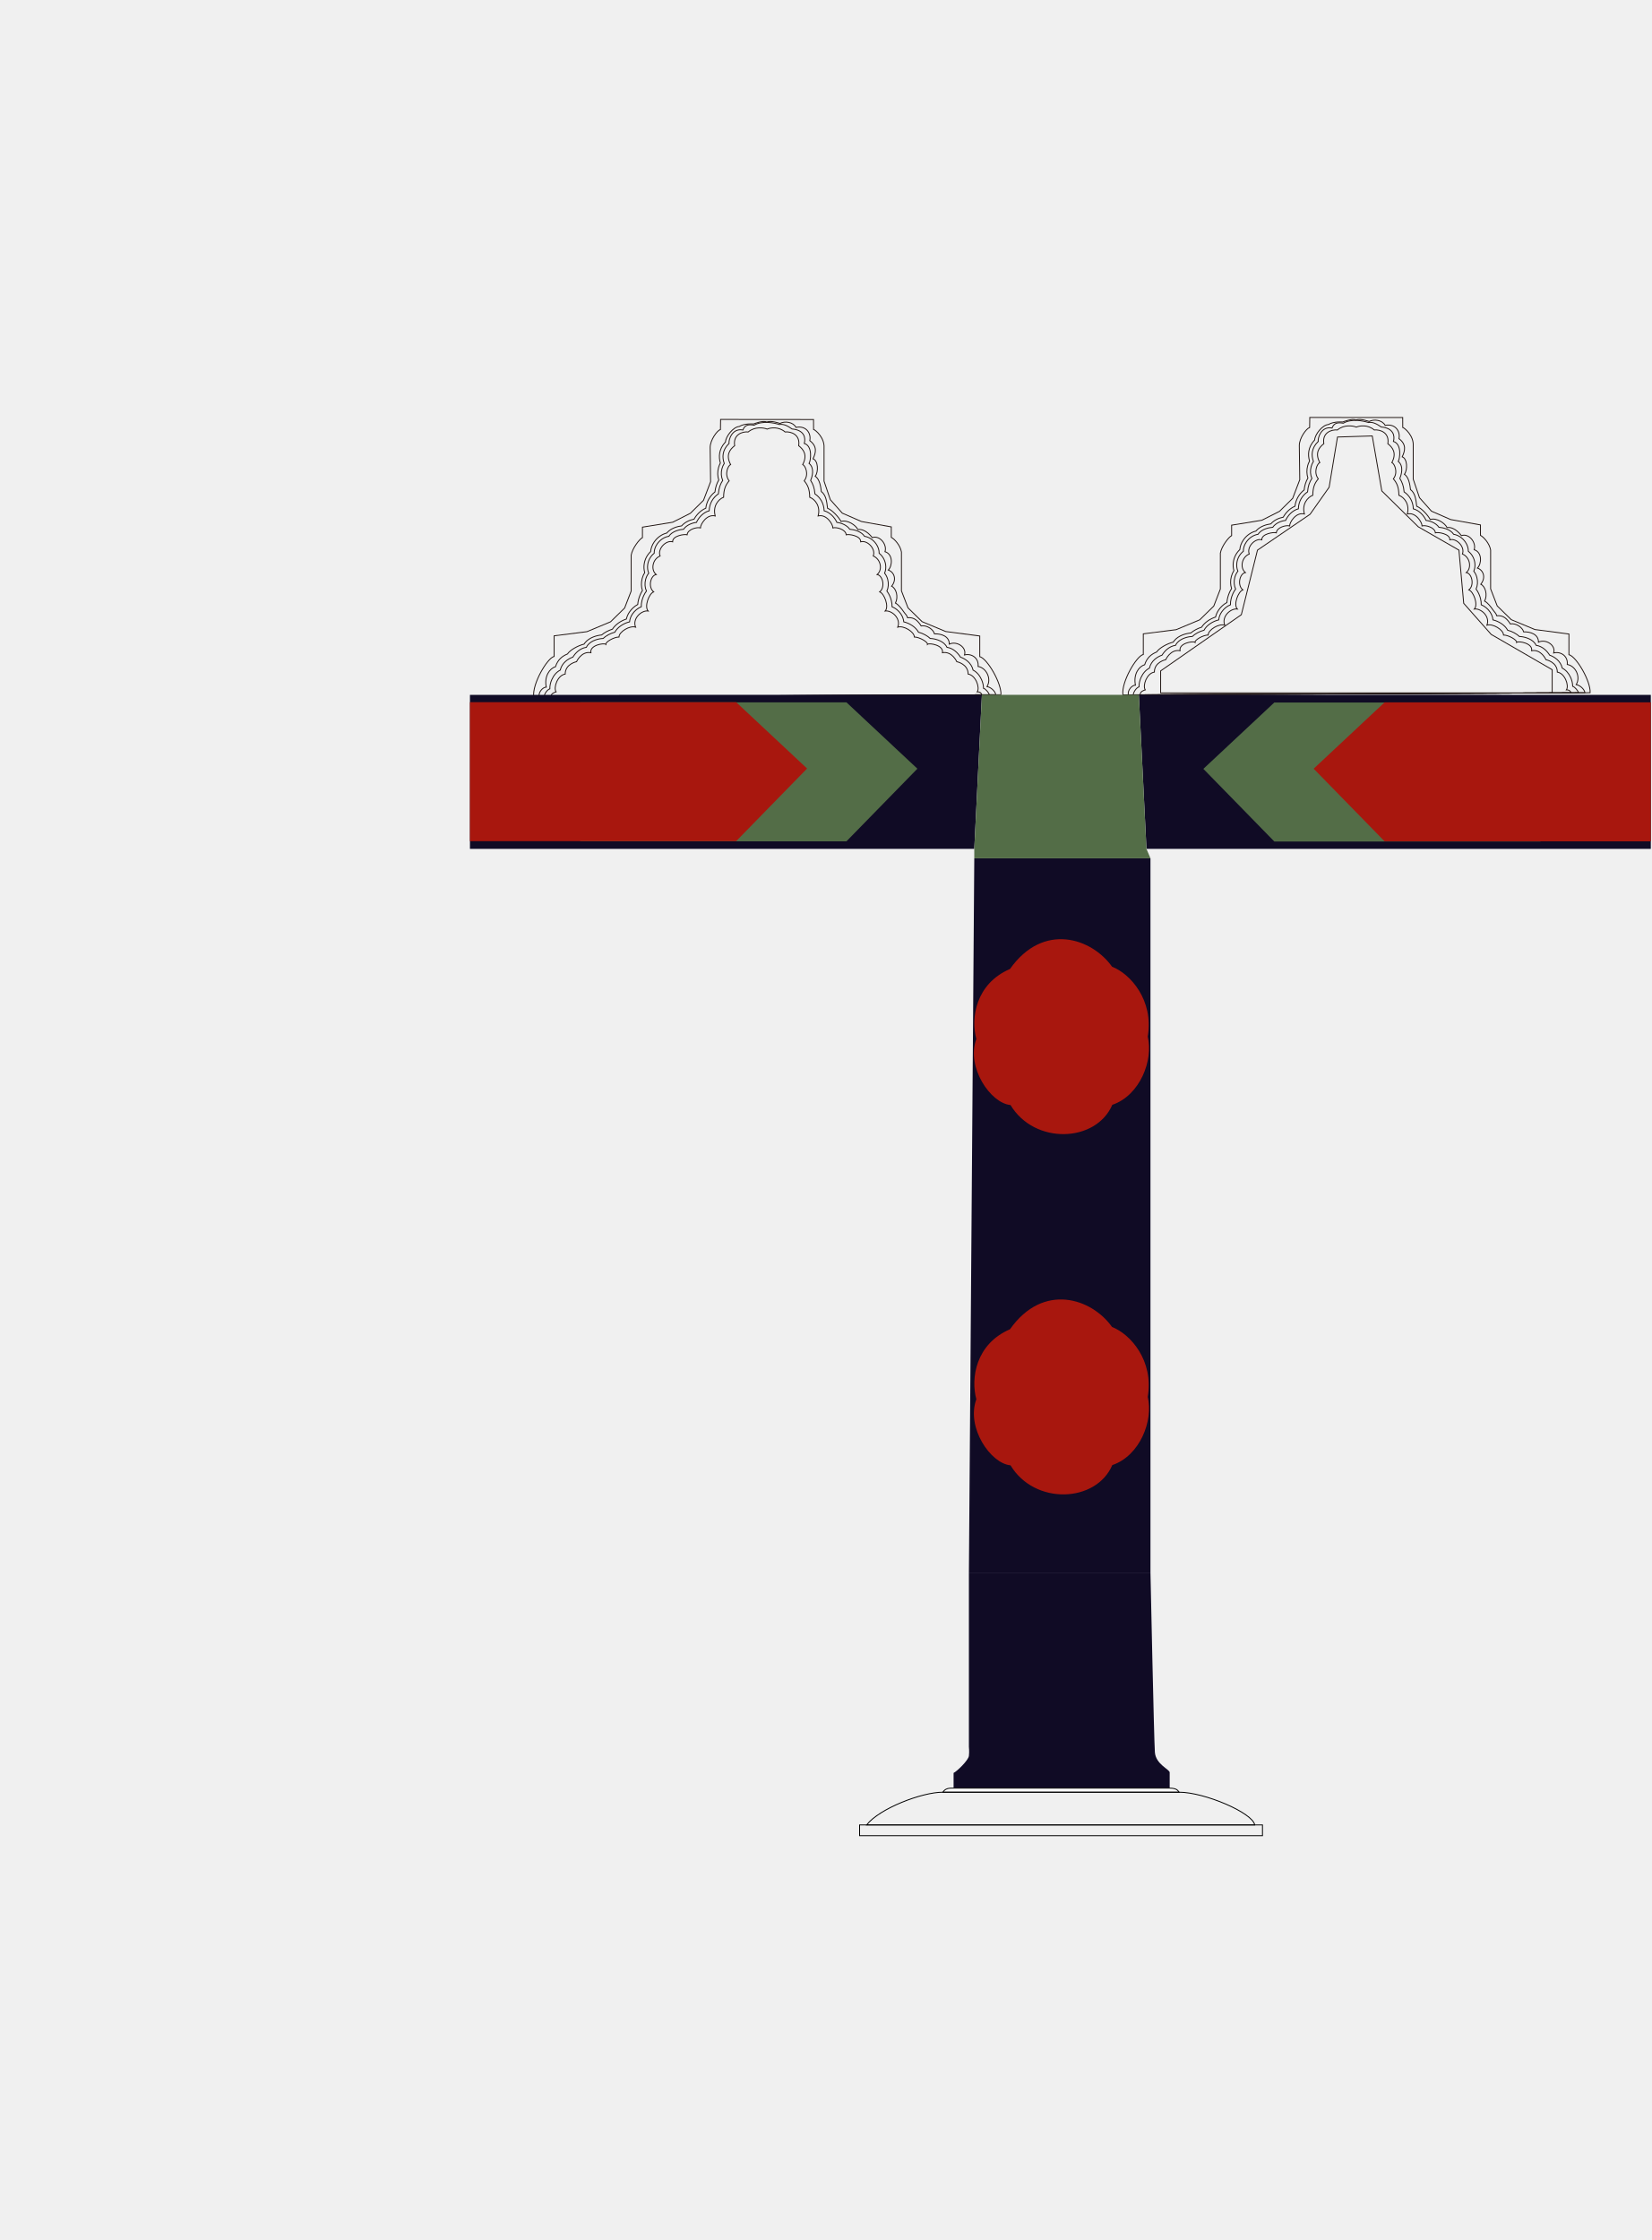
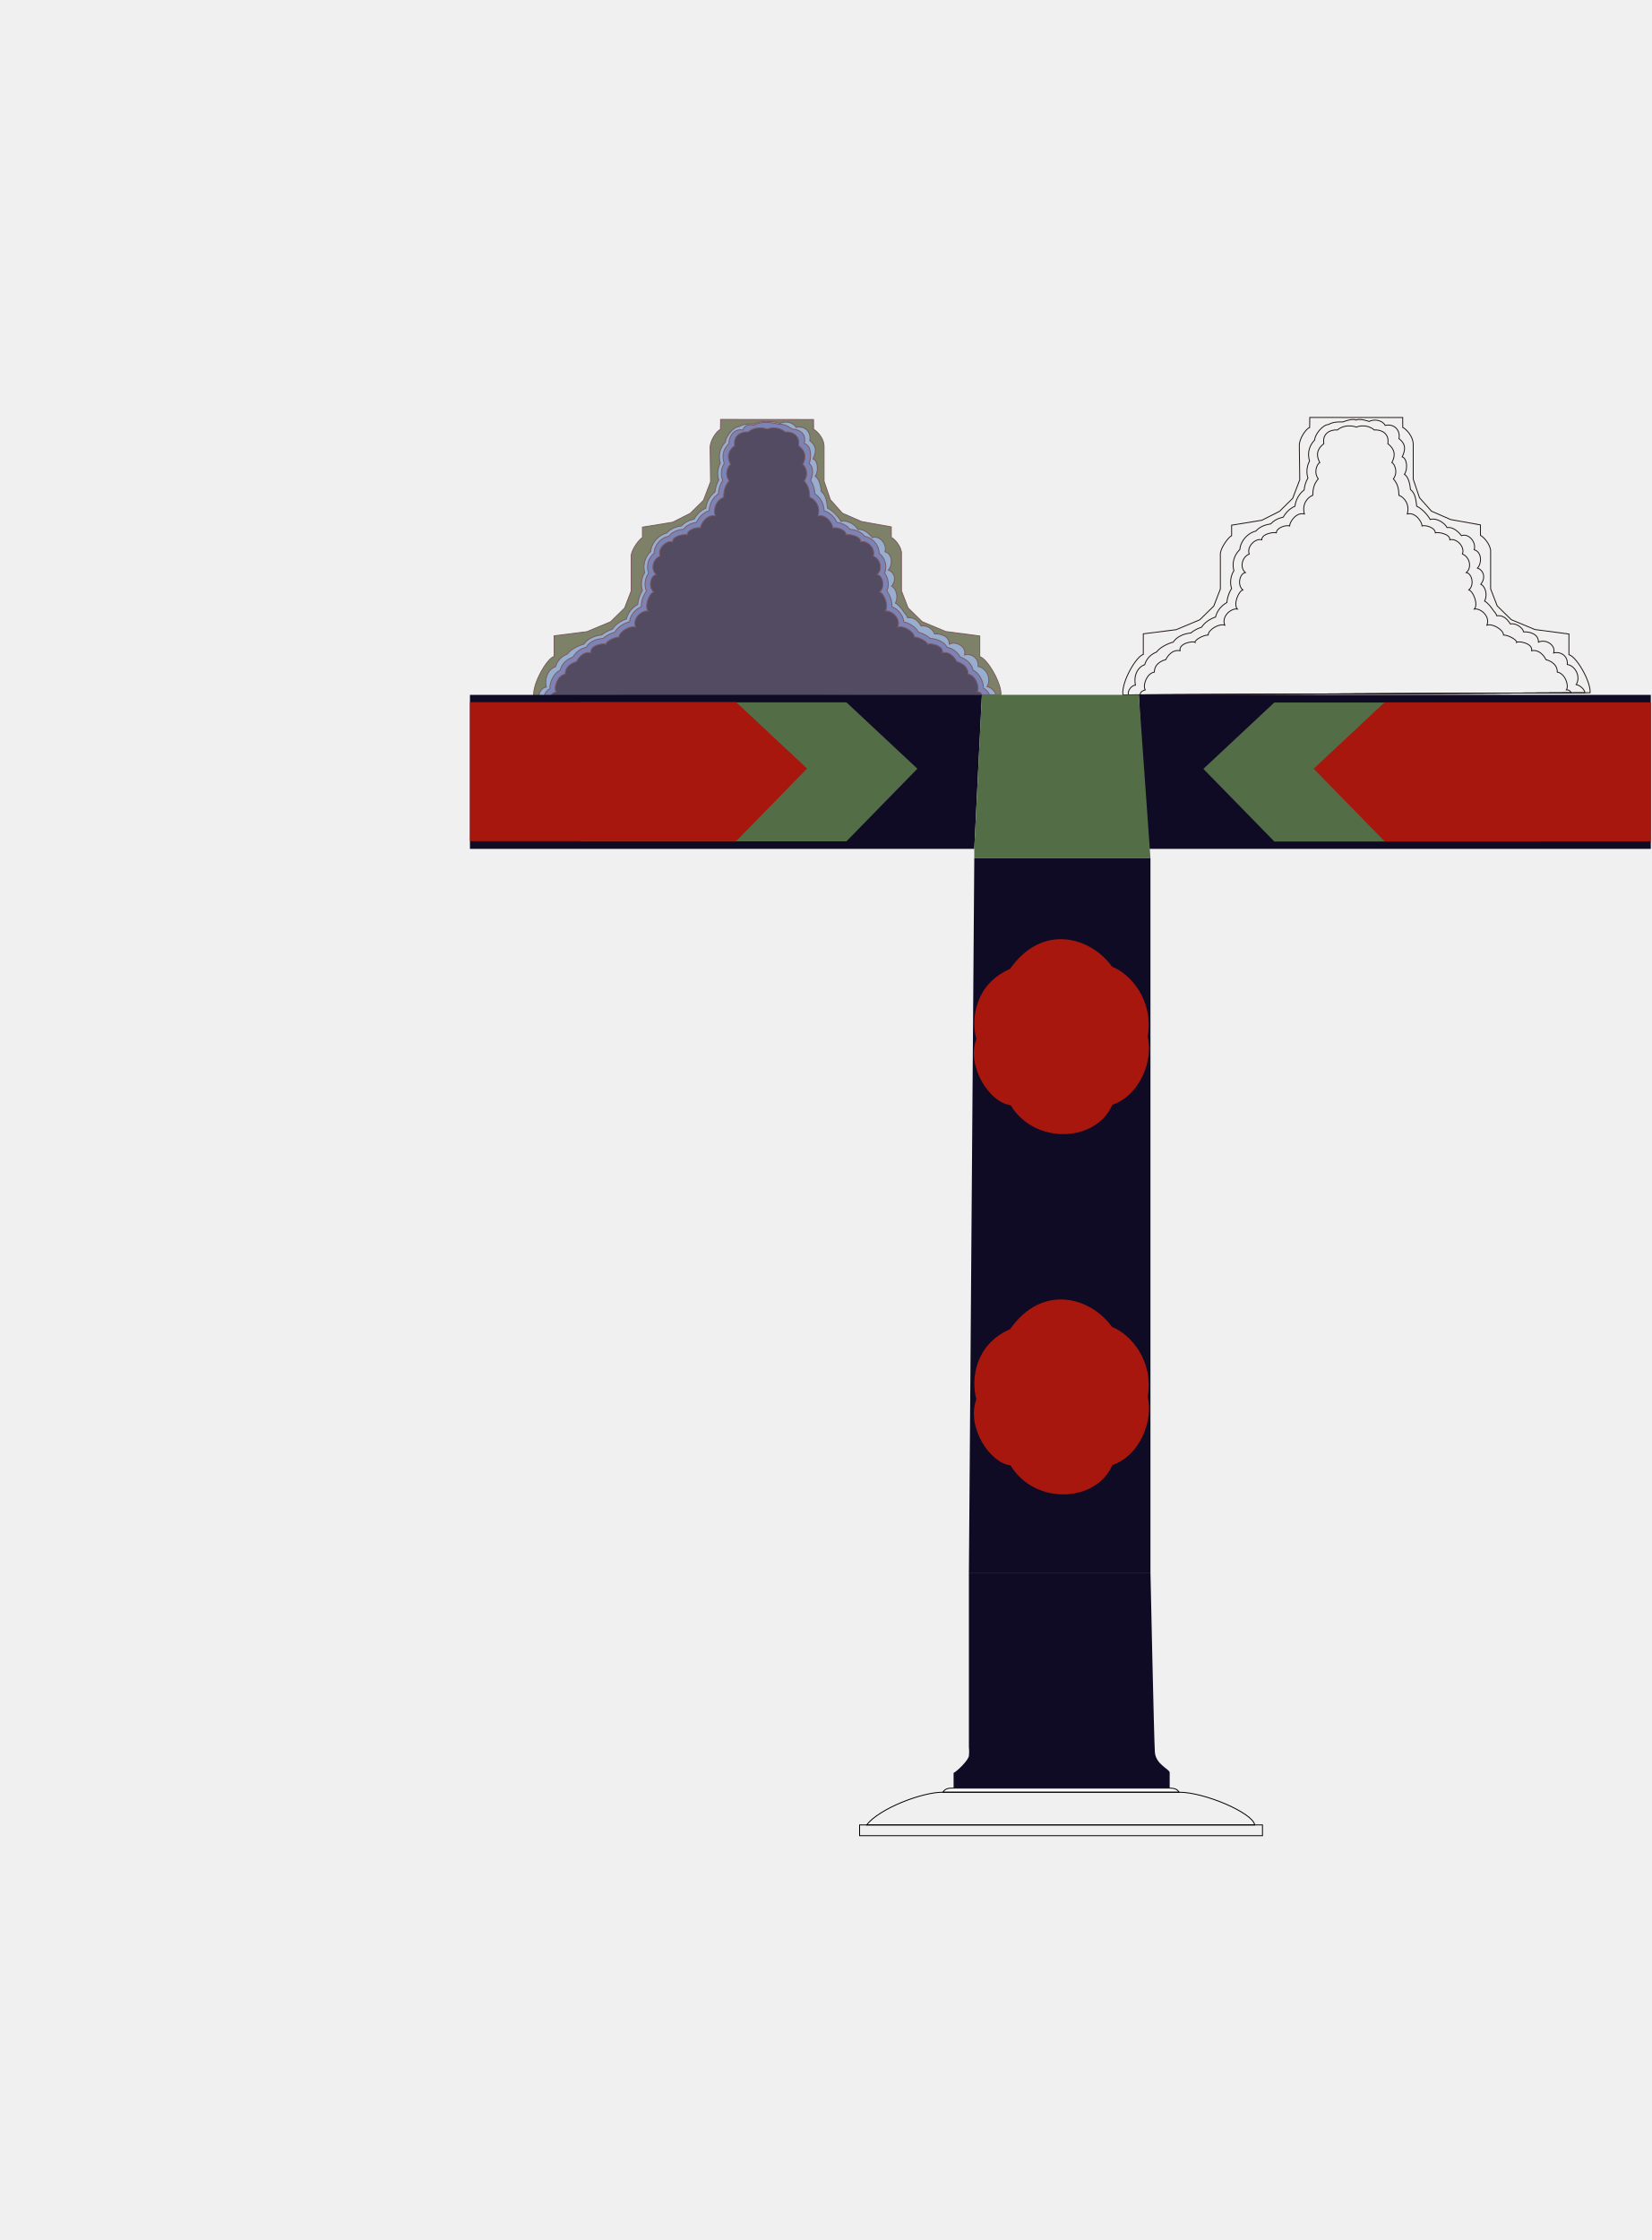
<svg xmlns="http://www.w3.org/2000/svg" version="1.1" x="0px" y="0px" width="1841.585px" height="2497.849px" viewBox="0 0 1841.585 2497.849" enable-background="new 0 0 1841.585 2497.849" xml:space="preserve">
  <g>
-     <image />
+     <image style="visibility: hidden;" />
  </g>
  <g>
    <g>
-       <path class="bounding1 A6" style="fill:none;stroke:#231815;stroke-miterlimit:10;" d="M595.25,777.074C593.333,762.833,610.333,733.75,618,732v-23    l36.604-4.625l26.333-11l15.667-15.333l7.333-19V619c1.333-7.667,9.229-17.833,12.563-19.5v-11.667l33.75-5.5l19.688-9.958    l14.646-14.458l7.917-20.75L792,499c0-8.25,7.75-18.917,11.5-20.083l0.167-11.208l103.625,0.104l0.062,11.063    c2.333,0.667,12.333,9.333,11.667,20.333v37.333l7,20.667l13.333,15l21.333,9.333l33.334,6v11.667    c3.334,1.667,10,8.667,11.333,16.333v43.333l7.333,19l15.667,15.333l26.333,11l38,5v23c8.647,2.458,24.333,29.792,23.647,42.458    L595.25,777.074z" />
-       <path class="bounding7 A6" style="fill:none;stroke:#231815;stroke-miterlimit:10;" d="M601.375,777.031c-1.284-5.015,4.125-10.906,7.846-10.818    C606.75,754,613.125,745.25,619.5,743.5c2.544-8.032,7.711-11.937,13.375-14.25c3.068-4.525,11.543-9.249,18.481-10.993    c0.354-0.554,0.746-1.094,1.174-1.616c4.88-5.953,13.257-8.106,18.425-8.572c3.186-2.733,7.667-5.104,12.066-6.478    c3.395-5.317,9.523-9.343,15.555-11.31c0.631-2.738,1.799-5.408,3.487-7.895c2.379-3.502,5.597-6.362,9.168-8.306    c0.123-1.744,0.421-3.563,0.897-5.441c0.841-3.313,2.279-6.936,4.321-10.112c-1.34-4.132-1.482-8.825-0.256-13.482    c0.638-2.421,1.603-4.618,2.832-6.528c-0.868-2.996-1.091-6.259-0.598-9.593c0.798-5.396,3.398-10.265,7.201-13.826    c0.306-3.665,1.634-7.339,3.942-10.709c3.506-5.121,8.651-8.712,14.08-10.001c0.249-0.302,0.511-0.598,0.785-0.886    c4.241-4.453,10.784-6.42,15.769-7.106c3.497-4.062,8.839-6.506,13.86-7.491c2.776-5.006,7.38-9.761,13.073-12.192    c0.928-7.601,4.929-14.048,10.221-18.136c0.585-5.124,1.902-9.294,4.216-13.281c-1.395-4.33-1.513-9.084-0.261-13.77    c0.269-1.006,0.899-3.043,2.066-5.245c-1.926-6.67-1.916-15.345,5.729-23.475c0.289-6.089,8.588-16.8,15.391-17.223    c5.829-3.688,15.917-2.833,15.917-2.833s10.917-4.417,14.708-2.083c4.875-2.167,14.709,1.5,14.709,1.5    c5.667-2.917,14.75-1.583,17.917,4.417c11.167-2.333,17.125,6.417,15.375,14.792c8.5,6.375,6.875,13.375,3.625,20.25    c5.75,2,6.25,14.5,2.423,19.493c4.952,3.007,6.242,11.883,6.827,17.007c5.293,4.088,5.998,10.985,6.927,18.587    c5.692,2.432,12.296,9.782,15.073,14.788c7.25-2.25,16.5,4.25,18.75,9c8.75-1.25,15.751,8.698,16,9    c8.563-3,16.875,7.875,14.25,15.688c9.167,2.813,8.334,15.896,3.667,20.479c6.583,2.25,9.75,10.583,3.733,18.02    c5.155,2.48,7.767,11.813,4.271,18.803c3.572,1.943,6.948,6.394,9.327,9.896c1.688,2.486,3.537,3.708,4.168,6.447    c7.666-0.833,11.771,3.85,15.166,9.167c6.334-1.333,13.834,4.167,14.834,8.833c7.5-0.333,16.666,2.667,16.539,11.423    c8.627-3.923,19.662,3.754,16.957,12.082c7.504-2.005,16.17,3.162,15.17,12.828c9,1.5,15.334,13.5,9.969,22.447    c5.419,1.004,9.698,6.553,9.698,9.08L601.375,777.031z" />
-       <path class="bounding8 A6" style="fill:none;stroke:#231815;stroke-miterlimit:10;" d="M606.75,777.074c0.572-3.853,3.625-7.949,6.466-8.961    c-0.12-3.583,0.864-7.328,2.202-10.316c2.201-4.913,5.504-8.58,9.406-10.563c1.878-8.142,8.773-12.609,14.088-14.475    c2.724-4.468,7.832-9.854,15.05-10.949c0.43-0.923,0.985-1.806,1.663-2.632c4.2-5.123,12.28-7.086,16.999-7.205    c2.855-2.812,8.117-5.741,13.091-7.001c2.943-5.673,10.081-10.072,16.396-11.518c0.297-3.05,1.394-6.067,3.263-8.819    c2.478-3.647,6-6.468,9.807-8.025c-0.078-2.148,0.195-4.495,0.827-6.985c0.865-3.41,2.531-7.411,4.939-10.536    c-1.724-3.795-2.097-8.416-0.883-13.024c0.71-2.694,1.898-5.039,3.431-6.892c-1.208-2.906-1.616-6.232-1.108-9.662    c0.746-5.045,3.376-9.531,7.183-12.53c-0.054-3.482,1.068-7.067,3.303-10.331c3.194-4.665,8.146-7.887,13.06-8.626    c0.401-0.614,0.869-1.204,1.402-1.763c3.973-4.172,10.757-5.72,15.043-6.081c3.123-4.556,9.226-7.042,14.331-7.639    c2.421-5.37,7.541-11.158,14.234-12.952c0.169-8.218,4.5-15.12,10.237-18.831c0.544-6.68,2.255-11.135,4.831-15.027    c-1.726-4.028-2.042-8.633-0.829-13.173c0.503-1.885,1.356-3.97,2.551-5.793c-2.375-6.604-2.47-14.763,5.359-22.289    c-0.713-3.102,2.912-17.373,15.412-14.977c1.875-4.75,5-6.75,12.5-5.375c9.125-5.25,22-2.75,28.125-0.75    c4.625-0.875,9.028,1.332,14.25,5c13.625,1.125,15.375,9.875,13.599,16.101c9.651,2.899,7.151,19.524,5.359,22.29    c6.417,5.234,3.449,14.937,1.724,18.965c2.575,3.893,4.286,8.349,4.83,15.028c5.736,3.711,10.067,10.613,10.237,18.831    c6.692,1.793,11.812,7.582,14.232,12.952c5.104,0.597,11.208,3.083,14.33,7.639c4.287,0.361,11.071,1.909,15.044,6.081    c0.533,0.56,1.001,1.149,1.402,1.763c4.913,0.739,9.866,3.961,13.06,8.625c2.235,3.264,3.357,6.848,3.304,10.331    c3.806,2.999,6.436,7.484,7.182,12.53c0.508,3.43,0.101,6.756-1.108,9.662c1.533,1.854,2.722,4.198,3.431,6.893    c1.214,4.607,0.841,9.229-0.883,13.023c2.408,3.125,4.073,7.126,4.938,10.535c0.632,2.49,0.904,4.837,0.826,6.985    c3.807,1.557,7.331,4.378,9.808,8.025c1.869,2.752,2.967,5.769,3.263,8.819c6.314,1.445,13.452,5.844,16.396,11.518    c4.974,1.26,10.236,4.189,13.091,7.001c4.719,0.119,12.799,2.082,16.999,7.205c0.678,0.826,1.233,1.709,1.663,2.633    c7.219,1.096,12.327,6.481,15.051,10.949c5.314,1.865,12.209,6.333,14.087,14.475c3.901,1.984,7.205,5.651,9.406,10.564    c1.261,2.815,2.207,6.303,2.212,9.693c2.644,0.885,5.864,5.012,6.643,7.236L606.75,777.074z" />
-       <path class="bounding9 A6" style="fill:none;stroke:#231815;stroke-miterlimit:10;" d="M614.667,777.074c-1-3.907,5.5-5.574,5.5-5.574    c-3.133-4.855,1.667-18.5,10.167-19.833c0-11.331,12.667-13.833,12.667-13.833s5.33-12,16-10    c-1.667-8.333,14.5-11.167,16.667-9.333c-0.5-2.667,9.169-8.167,14.667-8.167c0-5.833,12.167-13.167,18.5-11    c-3.833-9.667,6.667-19,14-18c-4.5-5,1-19.5,6.167-21.333c-6.5-5.167-3.5-18.333,2.833-19.333    C725.5,635.5,727.667,623.5,736.167,620c-3.167-8.167,6.833-18,14-15.833c-0.333-6.833,13.5-8.833,16.167-7.833    c0.5-6.167,11.167-8.834,14.833-7.667c0-4,7-15.667,16.5-13.333c-3-10.833,3.5-18.667,9.333-20.833    c0.167-9.167,2.167-13.5,6.167-18.333c-5.667-7.333-1.166-17,1.667-18.167c-5.667-10.667-0.833-16.833,4.5-21    c-2-12.333,8.5-16,15.167-15.333c7.167-6.167,17.229-4.834,21.063-3.167c3.833-1.667,12.833-3,20,3.167    c6.666-0.667,17.166,3,15.166,15.333c5.334,4.167,10.168,10.333,4.5,21c2.834,1.167,7.334,10.833,1.668,18.167    c4,4.833,6,9.167,6.166,18.333c5.834,2.167,12.334,10,9.334,20.833c9.5-2.333,16.499,9.333,16.499,13.333    c3.667-1.167,14.333,1.5,14.833,7.667c2.667-1,16.5,1,16.167,7.833c7.167-2.167,17.167,7.667,14,15.833    c8.5,3.5,10.667,15.5,4.333,20.667c6.334,1,9.334,14.167,2.834,19.333c5.167,1.833,10.666,16.333,6.166,21.333    c7.334-1,17.834,8.333,14,18c6.334-2.167,18.5,5.167,18.5,11c5.498,0,15.167,5.5,14.667,8.167c2.167-1.833,18.333,1,16.667,9.333    c10.67-2,16,10,16,10s12.666,2.502,12.666,13.833c8.5,1.333,13.3,14.978,10.167,19.833c0,0,3.858-0.542,5.189,3.265    L614.667,777.074z" />
+       <path class="bounding1 A6" style="fill: rgb(124, 129, 104); stroke: rgb(123, 90, 98); stroke-miterlimit: 10;" d="M595.25,777.074C593.333,762.833,610.333,733.75,618,732v-23    l36.604-4.625l26.333-11l15.667-15.333l7.333-19V619c1.333-7.667,9.229-17.833,12.563-19.5v-11.667l33.75-5.5l19.688-9.958    l14.646-14.458l7.917-20.75L792,499c0-8.25,7.75-18.917,11.5-20.083l0.167-11.208l103.625,0.104l0.062,11.063    c2.333,0.667,12.333,9.333,11.667,20.333v37.333l7,20.667l13.333,15l21.333,9.333l33.334,6v11.667    c3.334,1.667,10,8.667,11.333,16.333v43.333l7.333,19l15.667,15.333l26.333,11l38,5v23c8.647,2.458,24.333,29.792,23.647,42.458    L595.25,777.074z" />
+       <path class="bounding7 A6" style="fill: rgb(151, 174, 207); stroke: rgb(123, 90, 98); stroke-miterlimit: 10;" d="M601.375,777.031c-1.284-5.015,4.125-10.906,7.846-10.818    C606.75,754,613.125,745.25,619.5,743.5c2.544-8.032,7.711-11.937,13.375-14.25c3.068-4.525,11.543-9.249,18.481-10.993    c0.354-0.554,0.746-1.094,1.174-1.616c4.88-5.953,13.257-8.106,18.425-8.572c3.186-2.733,7.667-5.104,12.066-6.478    c3.395-5.317,9.523-9.343,15.555-11.31c0.631-2.738,1.799-5.408,3.487-7.895c2.379-3.502,5.597-6.362,9.168-8.306    c0.123-1.744,0.421-3.563,0.897-5.441c0.841-3.313,2.279-6.936,4.321-10.112c-1.34-4.132-1.482-8.825-0.256-13.482    c0.638-2.421,1.603-4.618,2.832-6.528c-0.868-2.996-1.091-6.259-0.598-9.593c0.798-5.396,3.398-10.265,7.201-13.826    c0.306-3.665,1.634-7.339,3.942-10.709c3.506-5.121,8.651-8.712,14.08-10.001c0.249-0.302,0.511-0.598,0.785-0.886    c4.241-4.453,10.784-6.42,15.769-7.106c3.497-4.062,8.839-6.506,13.86-7.491c2.776-5.006,7.38-9.761,13.073-12.192    c0.928-7.601,4.929-14.048,10.221-18.136c0.585-5.124,1.902-9.294,4.216-13.281c-1.395-4.33-1.513-9.084-0.261-13.77    c0.269-1.006,0.899-3.043,2.066-5.245c-1.926-6.67-1.916-15.345,5.729-23.475c0.289-6.089,8.588-16.8,15.391-17.223    c5.829-3.688,15.917-2.833,15.917-2.833s10.917-4.417,14.708-2.083c4.875-2.167,14.709,1.5,14.709,1.5    c5.667-2.917,14.75-1.583,17.917,4.417c11.167-2.333,17.125,6.417,15.375,14.792c8.5,6.375,6.875,13.375,3.625,20.25    c5.75,2,6.25,14.5,2.423,19.493c4.952,3.007,6.242,11.883,6.827,17.007c5.293,4.088,5.998,10.985,6.927,18.587    c5.692,2.432,12.296,9.782,15.073,14.788c7.25-2.25,16.5,4.25,18.75,9c8.75-1.25,15.751,8.698,16,9    c8.563-3,16.875,7.875,14.25,15.688c9.167,2.813,8.334,15.896,3.667,20.479c6.583,2.25,9.75,10.583,3.733,18.02    c5.155,2.48,7.767,11.813,4.271,18.803c3.572,1.943,6.948,6.394,9.327,9.896c1.688,2.486,3.537,3.708,4.168,6.447    c7.666-0.833,11.771,3.85,15.166,9.167c6.334-1.333,13.834,4.167,14.834,8.833c7.5-0.333,16.666,2.667,16.539,11.423    c8.627-3.923,19.662,3.754,16.957,12.082c7.504-2.005,16.17,3.162,15.17,12.828c9,1.5,15.334,13.5,9.969,22.447    c5.419,1.004,9.698,6.553,9.698,9.08L601.375,777.031z" />
+       <path class="bounding8 A6" style="fill: rgb(125, 132, 181); stroke: rgb(123, 90, 98); stroke-miterlimit: 10;" d="M606.75,777.074c0.572-3.853,3.625-7.949,6.466-8.961    c-0.12-3.583,0.864-7.328,2.202-10.316c2.201-4.913,5.504-8.58,9.406-10.563c1.878-8.142,8.773-12.609,14.088-14.475    c2.724-4.468,7.832-9.854,15.05-10.949c0.43-0.923,0.985-1.806,1.663-2.632c4.2-5.123,12.28-7.086,16.999-7.205    c2.855-2.812,8.117-5.741,13.091-7.001c2.943-5.673,10.081-10.072,16.396-11.518c0.297-3.05,1.394-6.067,3.263-8.819    c2.478-3.647,6-6.468,9.807-8.025c-0.078-2.148,0.195-4.495,0.827-6.985c0.865-3.41,2.531-7.411,4.939-10.536    c-1.724-3.795-2.097-8.416-0.883-13.024c0.71-2.694,1.898-5.039,3.431-6.892c-1.208-2.906-1.616-6.232-1.108-9.662    c0.746-5.045,3.376-9.531,7.183-12.53c-0.054-3.482,1.068-7.067,3.303-10.331c3.194-4.665,8.146-7.887,13.06-8.626    c0.401-0.614,0.869-1.204,1.402-1.763c3.973-4.172,10.757-5.72,15.043-6.081c3.123-4.556,9.226-7.042,14.331-7.639    c2.421-5.37,7.541-11.158,14.234-12.952c0.169-8.218,4.5-15.12,10.237-18.831c0.544-6.68,2.255-11.135,4.831-15.027    c-1.726-4.028-2.042-8.633-0.829-13.173c0.503-1.885,1.356-3.97,2.551-5.793c-2.375-6.604-2.47-14.763,5.359-22.289    c-0.713-3.102,2.912-17.373,15.412-14.977c1.875-4.75,5-6.75,12.5-5.375c9.125-5.25,22-2.75,28.125-0.75    c4.625-0.875,9.028,1.332,14.25,5c13.625,1.125,15.375,9.875,13.599,16.101c9.651,2.899,7.151,19.524,5.359,22.29    c6.417,5.234,3.449,14.937,1.724,18.965c2.575,3.893,4.286,8.349,4.83,15.028c5.736,3.711,10.067,10.613,10.237,18.831    c6.692,1.793,11.812,7.582,14.232,12.952c5.104,0.597,11.208,3.083,14.33,7.639c4.287,0.361,11.071,1.909,15.044,6.081    c0.533,0.56,1.001,1.149,1.402,1.763c4.913,0.739,9.866,3.961,13.06,8.625c2.235,3.264,3.357,6.848,3.304,10.331    c3.806,2.999,6.436,7.484,7.182,12.53c0.508,3.43,0.101,6.756-1.108,9.662c1.533,1.854,2.722,4.198,3.431,6.893    c1.214,4.607,0.841,9.229-0.883,13.023c2.408,3.125,4.073,7.126,4.938,10.535c0.632,2.49,0.904,4.837,0.826,6.985    c3.807,1.557,7.331,4.378,9.808,8.025c1.869,2.752,2.967,5.769,3.263,8.819c6.314,1.445,13.452,5.844,16.396,11.518    c4.974,1.26,10.236,4.189,13.091,7.001c4.719,0.119,12.799,2.082,16.999,7.205c0.678,0.826,1.233,1.709,1.663,2.633    c7.219,1.096,12.327,6.481,15.051,10.949c5.314,1.865,12.209,6.333,14.087,14.475c3.901,1.984,7.205,5.651,9.406,10.564    c1.261,2.815,2.207,6.303,2.212,9.693c2.644,0.885,5.864,5.012,6.643,7.236L606.75,777.074z" />
+       <path class="bounding9 A6" style="fill: rgb(82, 75, 97); stroke: rgb(123, 90, 98); stroke-miterlimit: 10;" d="M614.667,777.074c-1-3.907,5.5-5.574,5.5-5.574    c-3.133-4.855,1.667-18.5,10.167-19.833c0-11.331,12.667-13.833,12.667-13.833s5.33-12,16-10    c-1.667-8.333,14.5-11.167,16.667-9.333c-0.5-2.667,9.169-8.167,14.667-8.167c0-5.833,12.167-13.167,18.5-11    c-3.833-9.667,6.667-19,14-18c-4.5-5,1-19.5,6.167-21.333c-6.5-5.167-3.5-18.333,2.833-19.333    C725.5,635.5,727.667,623.5,736.167,620c-3.167-8.167,6.833-18,14-15.833c-0.333-6.833,13.5-8.833,16.167-7.833    c0.5-6.167,11.167-8.834,14.833-7.667c0-4,7-15.667,16.5-13.333c-3-10.833,3.5-18.667,9.333-20.833    c0.167-9.167,2.167-13.5,6.167-18.333c-5.667-7.333-1.166-17,1.667-18.167c-5.667-10.667-0.833-16.833,4.5-21    c-2-12.333,8.5-16,15.167-15.333c7.167-6.167,17.229-4.834,21.063-3.167c3.833-1.667,12.833-3,20,3.167    c6.666-0.667,17.166,3,15.166,15.333c5.334,4.167,10.168,10.333,4.5,21c2.834,1.167,7.334,10.833,1.668,18.167    c4,4.833,6,9.167,6.166,18.333c5.834,2.167,12.334,10,9.334,20.833c9.5-2.333,16.499,9.333,16.499,13.333    c3.667-1.167,14.333,1.5,14.833,7.667c2.667-1,16.5,1,16.167,7.833c7.167-2.167,17.167,7.667,14,15.833    c8.5,3.5,10.667,15.5,4.333,20.667c6.334,1,9.334,14.167,2.834,19.333c5.167,1.833,10.666,16.333,6.166,21.333    c7.334-1,17.834,8.333,14,18c6.334-2.167,18.5,5.167,18.5,11c5.498,0,15.167,5.5,14.667,8.167c2.167-1.833,18.333,1,16.667,9.333    c10.67-2,16,10,16,10s12.666,2.502,12.666,13.833c8.5,1.333,13.3,14.978,10.167,19.833c0,0,3.858-0.542,5.189,3.265    L614.667,777.074z" />
      <polygon id="bounding" style="display:none;fill:none;stroke:#231815;stroke-miterlimit:10;" points="637.333,750.333 727.333,687.667 745.333,615.667     804,575.667 825.244,545.541 834.577,489.541 873.333,488.333 884,549.667 924.667,589.667 970,615.667 975.334,675 1006,709.667     1074,749 1074,774.862 637.333,774.862" />
    </g>
    <g>
      <path fill="none" stroke="#231815" stroke-miterlimit="10" d="M1252.334,774.862c-1.917-14.24,15.083-43.324,22.75-45.074v-23    l36.604-4.625l26.333-11l15.667-15.333l7.333-19v-40.042c1.333-7.667,9.229-17.833,12.563-19.5v-11.667l33.75-5.5l19.688-9.958    l14.646-14.458l7.917-20.75l-0.5-38.167c0-8.25,7.75-18.917,11.5-20.083l0.167-11.208l103.625,0.104l0.062,11.063    c2.333,0.667,12.333,9.333,11.667,20.333v37.333l7,20.667l13.333,15l21.333,9.333l33.334,6v11.667    c3.334,1.667,10,8.667,11.333,16.333v43.333l7.333,19l15.667,15.333l26.333,11l38,5v23c8.647,2.458,24.333,29.792,23.647,42.458    L1252.334,774.862z" />
-       <path fill="none" stroke="#231815" stroke-miterlimit="10" d="M1263.834,774.862c0.571-3.853,3.625-7.949,6.466-8.961    c-0.119-3.583,0.864-7.328,2.202-10.316c2.2-4.913,5.505-8.58,9.405-10.563c1.879-8.142,8.773-12.609,14.088-14.475    c2.725-4.468,7.832-9.854,15.051-10.949c0.43-0.923,0.985-1.806,1.662-2.632c4.201-5.123,12.281-7.086,17-7.205    c2.854-2.812,8.117-5.741,13.09-7.001c2.943-5.673,10.082-10.072,16.396-11.518c0.297-3.05,1.394-6.067,3.263-8.819    c2.478-3.647,6.001-6.468,9.807-8.025c-0.077-2.148,0.194-4.495,0.827-6.985c0.865-3.41,2.53-7.411,4.938-10.536    c-1.724-3.795-2.097-8.416-0.884-13.024c0.711-2.694,1.898-5.039,3.432-6.892c-1.209-2.906-1.616-6.232-1.109-9.662    c0.746-5.045,3.377-9.531,7.184-12.53c-0.055-3.482,1.068-7.067,3.303-10.331c3.193-4.665,8.146-7.887,13.06-8.626    c0.401-0.614,0.869-1.204,1.401-1.763c3.974-4.172,10.758-5.72,15.044-6.081c3.122-4.556,9.226-7.042,14.331-7.639    c2.42-5.37,7.541-11.158,14.233-12.952c0.169-8.218,4.5-15.12,10.237-18.831c0.543-6.68,2.254-11.135,4.83-15.027    c-1.727-4.028-2.042-8.633-0.828-13.173c0.503-1.885,1.355-3.97,2.551-5.793c-2.375-6.604-2.471-14.763,5.359-22.289    c-0.714-3.102,2.911-17.373,15.411-14.977c1.875-4.75,5-6.75,12.5-5.375c9.125-5.25,22-2.75,28.125-0.75    c4.625-0.875,9.028,1.332,14.25,5c13.625,1.125,15.375,9.875,13.599,16.101c9.651,2.899,7.151,19.524,5.359,22.29    c6.417,5.234,3.449,14.937,1.724,18.965c2.575,3.893,4.286,8.349,4.83,15.028c5.736,3.711,10.067,10.613,10.237,18.831    c6.692,1.793,11.812,7.582,14.232,12.952c5.104,0.597,11.208,3.083,14.33,7.639c4.287,0.361,11.071,1.909,15.044,6.081    c0.533,0.56,1.001,1.149,1.402,1.763c4.913,0.739,9.866,3.961,13.06,8.625c2.235,3.264,3.357,6.848,3.304,10.331    c3.806,2.999,6.436,7.484,7.182,12.53c0.508,3.43,0.101,6.756-1.108,9.662c1.533,1.854,2.722,4.198,3.431,6.893    c1.214,4.607,0.841,9.229-0.883,13.023c2.408,3.125,4.073,7.126,4.938,10.535c0.632,2.49,0.904,4.837,0.826,6.985    c3.807,1.557,7.331,4.378,9.808,8.025c1.869,2.752,2.967,5.769,3.263,8.819c6.314,1.445,13.452,5.844,16.396,11.518    c4.974,1.26,10.236,4.189,13.091,7.001c4.719,0.119,12.799,2.082,16.999,7.205c0.678,0.826,1.233,1.709,1.663,2.633    c7.219,1.096,12.327,6.481,15.051,10.949c5.314,1.865,12.209,6.333,14.087,14.475c3.901,1.984,7.205,5.651,9.406,10.564    c1.261,2.815,2.207,6.303,2.212,9.693c2.644,0.885,5.864,5.012,6.643,7.236L1263.834,774.862z" />
      <path fill="none" stroke="#231815" stroke-miterlimit="10" d="M1258.459,774.819c-1.284-5.015,4.125-10.906,7.847-10.818    c-2.472-12.212,3.903-20.962,10.278-22.712c2.544-8.032,7.711-11.937,13.375-14.25c3.067-4.525,11.543-9.249,18.481-10.993    c0.354-0.554,0.746-1.094,1.174-1.616c4.881-5.953,13.258-8.106,18.426-8.572c3.186-2.733,7.666-5.104,12.066-6.478    c3.395-5.317,9.522-9.343,15.555-11.31c0.631-2.738,1.799-5.408,3.486-7.895c2.379-3.502,5.598-6.362,9.168-8.306    c0.123-1.744,0.422-3.563,0.898-5.441c0.84-3.313,2.279-6.936,4.32-10.112c-1.34-4.132-1.482-8.825-0.256-13.482    c0.637-2.421,1.603-4.618,2.831-6.528c-0.868-2.996-1.091-6.259-0.599-9.593c0.799-5.396,3.398-10.265,7.201-13.826    c0.306-3.665,1.635-7.339,3.941-10.709c3.507-5.121,8.652-8.712,14.08-10.001c0.25-0.302,0.512-0.598,0.785-0.886    c4.241-4.453,10.785-6.42,15.77-7.106c3.497-4.062,8.839-6.506,13.859-7.491c2.777-5.006,7.381-9.761,13.073-12.192    c0.929-7.601,4.929-14.048,10.222-18.136c0.584-5.124,1.902-9.294,4.216-13.281c-1.395-4.33-1.513-9.084-0.261-13.77    c0.27-1.006,0.899-3.043,2.066-5.245c-1.926-6.67-1.916-15.345,5.729-23.475c0.289-6.089,8.589-16.8,15.392-17.223    c5.829-3.688,15.917-2.833,15.917-2.833s10.916-4.417,14.707-2.083c4.876-2.167,14.709,1.5,14.709,1.5    c5.667-2.917,14.75-1.583,17.917,4.417c11.167-2.333,17.125,6.417,15.375,14.792c8.5,6.375,6.875,13.375,3.625,20.25    c5.75,2,6.25,14.5,2.423,19.493c4.952,3.007,6.242,11.883,6.827,17.007c5.293,4.088,5.998,10.985,6.927,18.587    c5.692,2.432,12.296,9.782,15.073,14.788c7.25-2.25,16.5,4.25,18.75,9c8.75-1.25,15.751,8.698,16,9    c8.563-3,16.875,7.875,14.25,15.688c9.167,2.813,8.334,15.896,3.667,20.479c6.583,2.25,9.75,10.583,3.733,18.02    c5.155,2.48,7.767,11.813,4.271,18.803c3.572,1.943,6.948,6.394,9.327,9.896c1.688,2.486,3.537,3.708,4.168,6.447    c7.666-0.833,11.771,3.85,15.166,9.167c6.334-1.333,13.834,4.167,14.834,8.833c7.5-0.333,16.666,2.667,16.539,11.423    c8.627-3.923,19.662,3.754,16.957,12.082c7.504-2.005,16.17,3.162,15.17,12.828c9,1.5,15.334,13.5,9.969,22.447    c5.419,1.004,9.698,6.553,9.698,9.08L1258.459,774.819z" />
      <path fill="none" stroke="#231815" stroke-miterlimit="10" d="M1271.751,774.862c-1-3.907,5.5-5.574,5.5-5.574    c-3.133-4.855,1.666-18.5,10.166-19.833c0-11.331,12.667-13.833,12.667-13.833s5.329-12,16-10    c-1.667-8.333,14.501-11.167,16.667-9.333c-0.5-2.667,9.169-8.167,14.666-8.167c0-5.833,12.167-13.167,18.5-11    c-3.833-9.667,6.667-19,14-18c-4.5-5,1-19.5,6.167-21.333c-6.5-5.167-3.5-18.333,2.833-19.333    c-6.333-5.167-4.166-17.167,4.334-20.667c-3.167-8.167,6.833-18,14-15.833c-0.334-6.833,13.5-8.833,16.166-7.833    c0.5-6.167,11.168-8.834,14.834-7.667c0-4,7-15.667,16.5-13.333c-3-10.833,3.5-18.667,9.333-20.833    c0.167-9.167,2.167-13.5,6.167-18.333c-5.667-7.333-1.166-17,1.666-18.167c-5.666-10.667-0.832-16.833,4.5-21    c-2-12.333,8.5-16,15.167-15.333c7.167-6.167,17.229-4.834,21.063-3.167c3.833-1.667,12.833-3,20,3.167    c6.666-0.667,17.166,3,15.166,15.333c5.334,4.167,10.168,10.333,4.5,21c2.834,1.167,7.334,10.833,1.668,18.167    c4,4.833,6,9.167,6.166,18.333c5.834,2.167,12.334,10,9.334,20.833c9.5-2.333,16.499,9.333,16.499,13.333    c3.667-1.167,14.333,1.5,14.833,7.667c2.667-1,16.5,1,16.167,7.833c7.167-2.167,17.167,7.667,14,15.833    c8.5,3.5,10.667,15.5,4.333,20.667c6.334,1,9.334,14.167,2.834,19.333c5.167,1.833,10.666,16.333,6.166,21.333    c7.334-1,17.834,8.333,14,18c6.334-2.167,18.5,5.167,18.5,11c5.498,0,15.167,5.5,14.667,8.167c2.167-1.833,18.333,1,16.667,9.333    c10.67-2,16,10,16,10s12.666,2.502,12.666,13.833c8.5,1.333,13.3,14.978,10.167,19.833c0,0,3.858-0.542,5.189,3.265    L1271.751,774.862z" />
-       <polygon fill="none" stroke="#231815" stroke-miterlimit="10" points="1294.417,748.122 1384.417,685.456 1402.417,613.456     1461.084,573.456 1482.327,543.329 1491.661,487.329 1530.417,486.122 1541.084,547.456 1581.751,587.456 1627.084,613.456     1632.418,672.789 1663.084,707.456 1731.084,746.789 1731.084,772.651 1294.417,772.651   " />
    </g>
    <polygon fill="#100B25" points="1086.581,957.105 1283.071,957.105 1283.071,1753.565 1080.581,1753.565  " />
    <path fill="#100B25" d="M1080.581,1753.565V1948c0,0,0.581,5,0,10s-13.581,17.5-17.081,19c0,6,0,17,0,17h241c0,0,0-14,0-17.5   s-15.5-9-16.5-22.5s-4.929-200.435-4.929-200.435H1080.581z" />
    <path fill="#A8170E" d="M1126.382,1080.535c37.368-52.785,91.368-34.285,113.868-2.535c20.25,7.75,46.777,37.391,39.75,78   c6.5,26-8.5,65.5-39.5,76c-18,42-86.5,45-113.5,0.25c-22.2-2.019-49.703-42.128-38.118-73.715   C1082.5,1135.5,1088.081,1097.014,1126.382,1080.535z" />
    <path fill="#A8170E" d="M1126.382,1482.285c37.368-52.785,91.368-34.285,113.868-2.535c20.25,7.75,46.777,37.391,39.75,78   c6.5,26-8.5,65.5-39.5,76c-18,42-86.5,45-113.5,0.25c-22.2-2.019-49.703-42.129-38.118-73.715   C1082.5,1537.25,1088.081,1498.764,1126.382,1482.285z" />
    <path fill="#FFFFFF" stroke="#000000" stroke-miterlimit="10" d="M1061,1994c-4.75,0-7.5,1.5-9.5,4.5c7,0,262.5,0,263.5,0   c-1.25-1.688-2.5-4.5-10.5-4.5S1061,1994,1061,1994z" />
    <path fill="none" stroke="#000000" stroke-miterlimit="10" d="M1051.5,1998.5c-23.5,0-70.833,18.25-85,36.5   c11.709,0,431.161,0,432.834,0c-2.091-13.418-56-36.5-84.334-36.5C1301.619,1998.5,1051.5,1998.5,1051.5,1998.5z" />
    <rect x="958.667" y="2035" fill="none" stroke="#000000" stroke-miterlimit="10" width="449.333" height="12" />
    <g>
      <polygon fill="#100B25" points="524.109,946.605 1086.581,946.605 1095.085,774.765 524.109,774.862   " />
      <polygon fill="#536D47" points="647.109,783.186 944,783.186 1023.126,857.186 944,938.186 647.109,938.186   " />
      <polygon fill="#A8170E" points="524.109,783 821,783 900.126,857 821,938 524.109,938   " />
    </g>
    <g>
      <polygon fill="#100B25" points="1841.085,946.605 1278.613,946.605 1270.109,774.765 1841.085,774.862   " />
      <polygon fill="#536D47" points="1718.085,783.371 1421.194,783.371 1342.068,857.371 1421.194,938.371 1718.085,938.371   " />
      <polygon fill="#A8170E" points="1841.085,783.186 1544.194,783.186 1465.068,857.186 1544.194,938.186 1841.085,938.186   " />
    </g>
-     <polygon fill="#536D47" points="1095.085,774.765 1086.581,946.605 1086.581,957.105 1283.071,957.105 1278.613,946.605    1270.109,774.765  " />
+     <polygon fill="#536D47" points="1095.085,774.765 1086.581,946.605 1086.581,957.105 1283.071,957.105 1270.109,774.765  " />
    <g display="none">
      <line display="inline" fill="#130314" stroke="#231815" stroke-miterlimit="10" x1="928.159" y1="489.227" x2="1458.355" y2="496.923" />
      <line display="inline" fill="#130314" stroke="#231815" stroke-miterlimit="10" x1="1005.354" y1="615.542" x2="1361.021" y2="616.789" />
      <line display="inline" fill="#130314" stroke="#231815" stroke-miterlimit="10" x1="1092.687" y1="709.208" x2="1273.938" y2="707.493" />
      <line display="inline" fill="#130314" stroke="#231815" stroke-miterlimit="10" x1="994.249" y1="585.988" x2="1373.584" y2="585.622" />
      <polygon display="inline" fill="#FFFFFF" stroke="#231815" stroke-miterlimit="10" points="1132,564.5 1132,599.038     1143.5,621.295 1224,620.18 1235.5,599.038 1235.5,564.5   " />
      <rect x="1154" y="493.075" display="inline" fill="#FFFFFF" stroke="#231815" stroke-miterlimit="10" width="56" height="229.925" />
      <polygon display="inline" fill="#FFFFFF" stroke="#231815" stroke-miterlimit="10" points="994.249,564.5 994.249,593.908     1005.749,621.51 1062.5,622.134 1074,595.646 1074,564.5   " />
      <polygon display="inline" fill="#FFFFFF" stroke="#231815" stroke-miterlimit="10" points="1294.417,564.081 1294.417,593.488     1305.917,621.091 1362.668,621.714 1374.168,595.227 1374.168,564.081   " />
      <polygon display="inline" fill="#FFFFFF" stroke="#231815" stroke-miterlimit="10" points="907.749,438.892 907.749,468.299     919.249,495.902 976,496.525 987.5,470.038 987.5,438.892   " />
      <polygon display="inline" fill="#FFFFFF" stroke="#231815" stroke-miterlimit="10" points="1378.604,442.176 1378.604,471.584     1390.104,499.187 1446.855,499.81 1458.355,473.323 1458.355,442.176   " />
      <polygon display="inline" fill="#FFFFFF" stroke="#231815" stroke-miterlimit="10" points="1130.25,437.1 1130.25,471.637     1141.75,493.895 1222.25,492.779 1233.75,471.637 1233.75,437.1   " />
      <rect x="1154" y="383" display="inline" fill="#FFFFFF" stroke="#231815" stroke-miterlimit="10" width="56" height="82.497" />
    </g>
  </g>
</svg>
